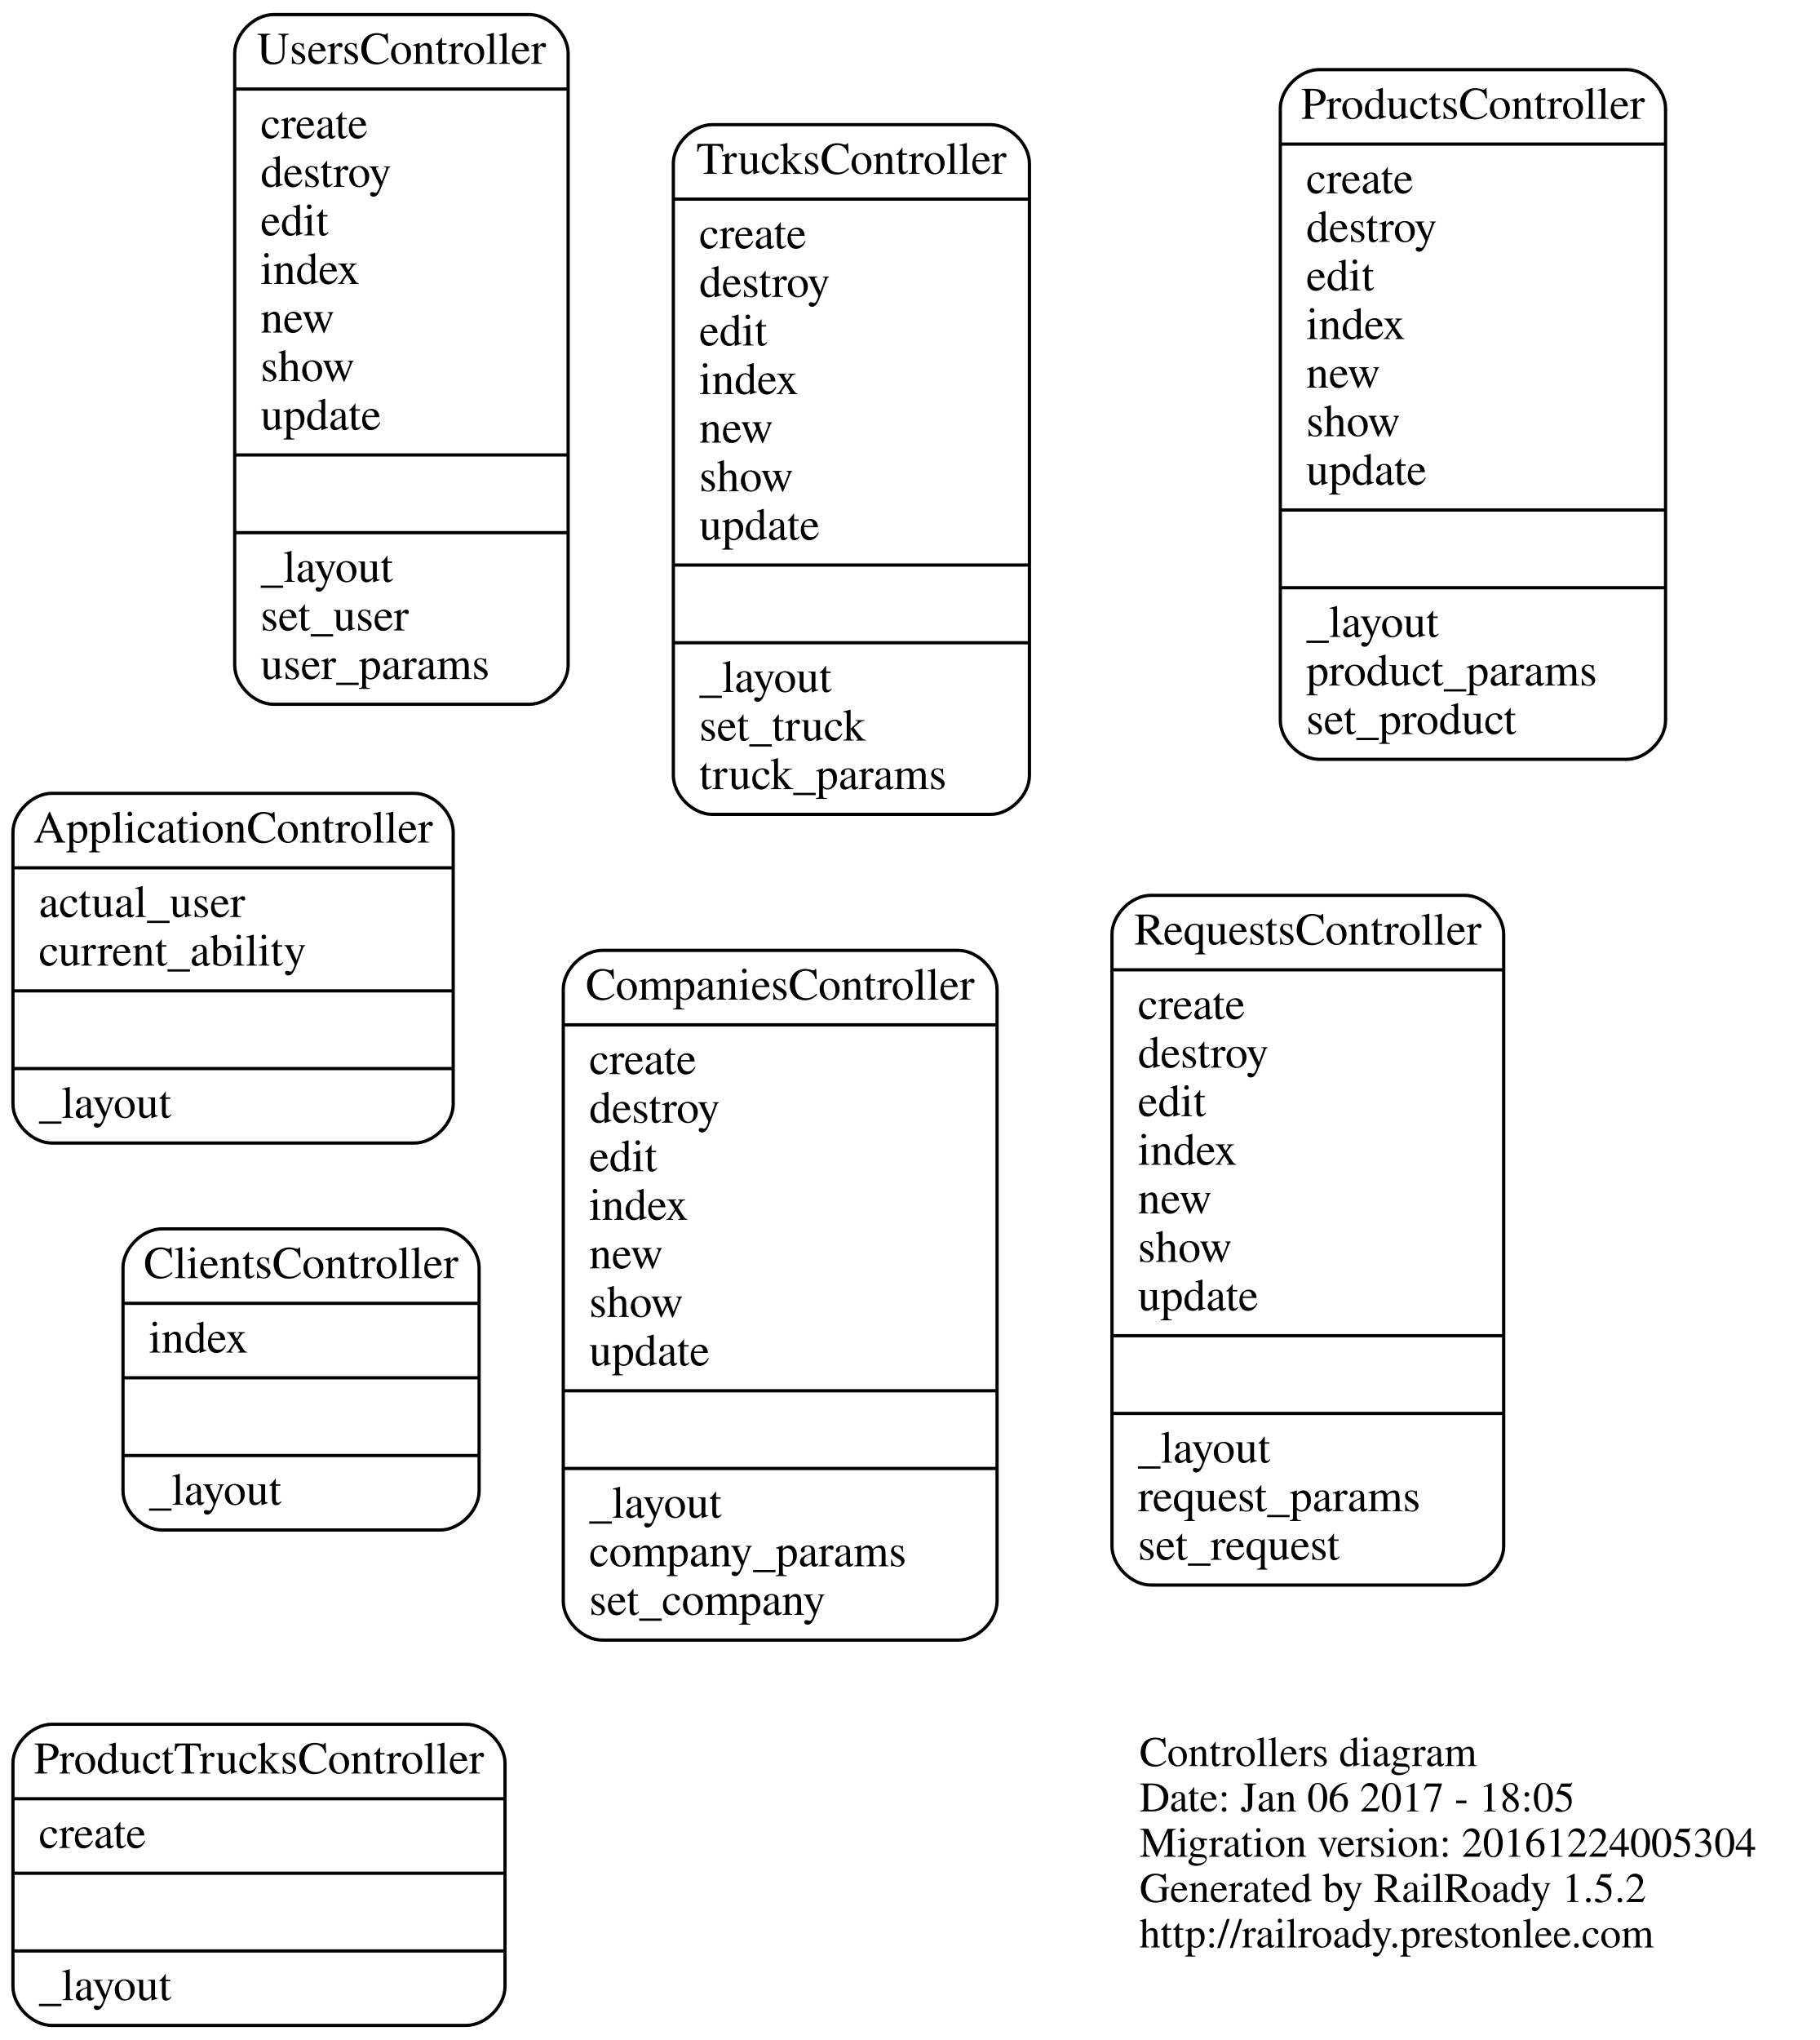
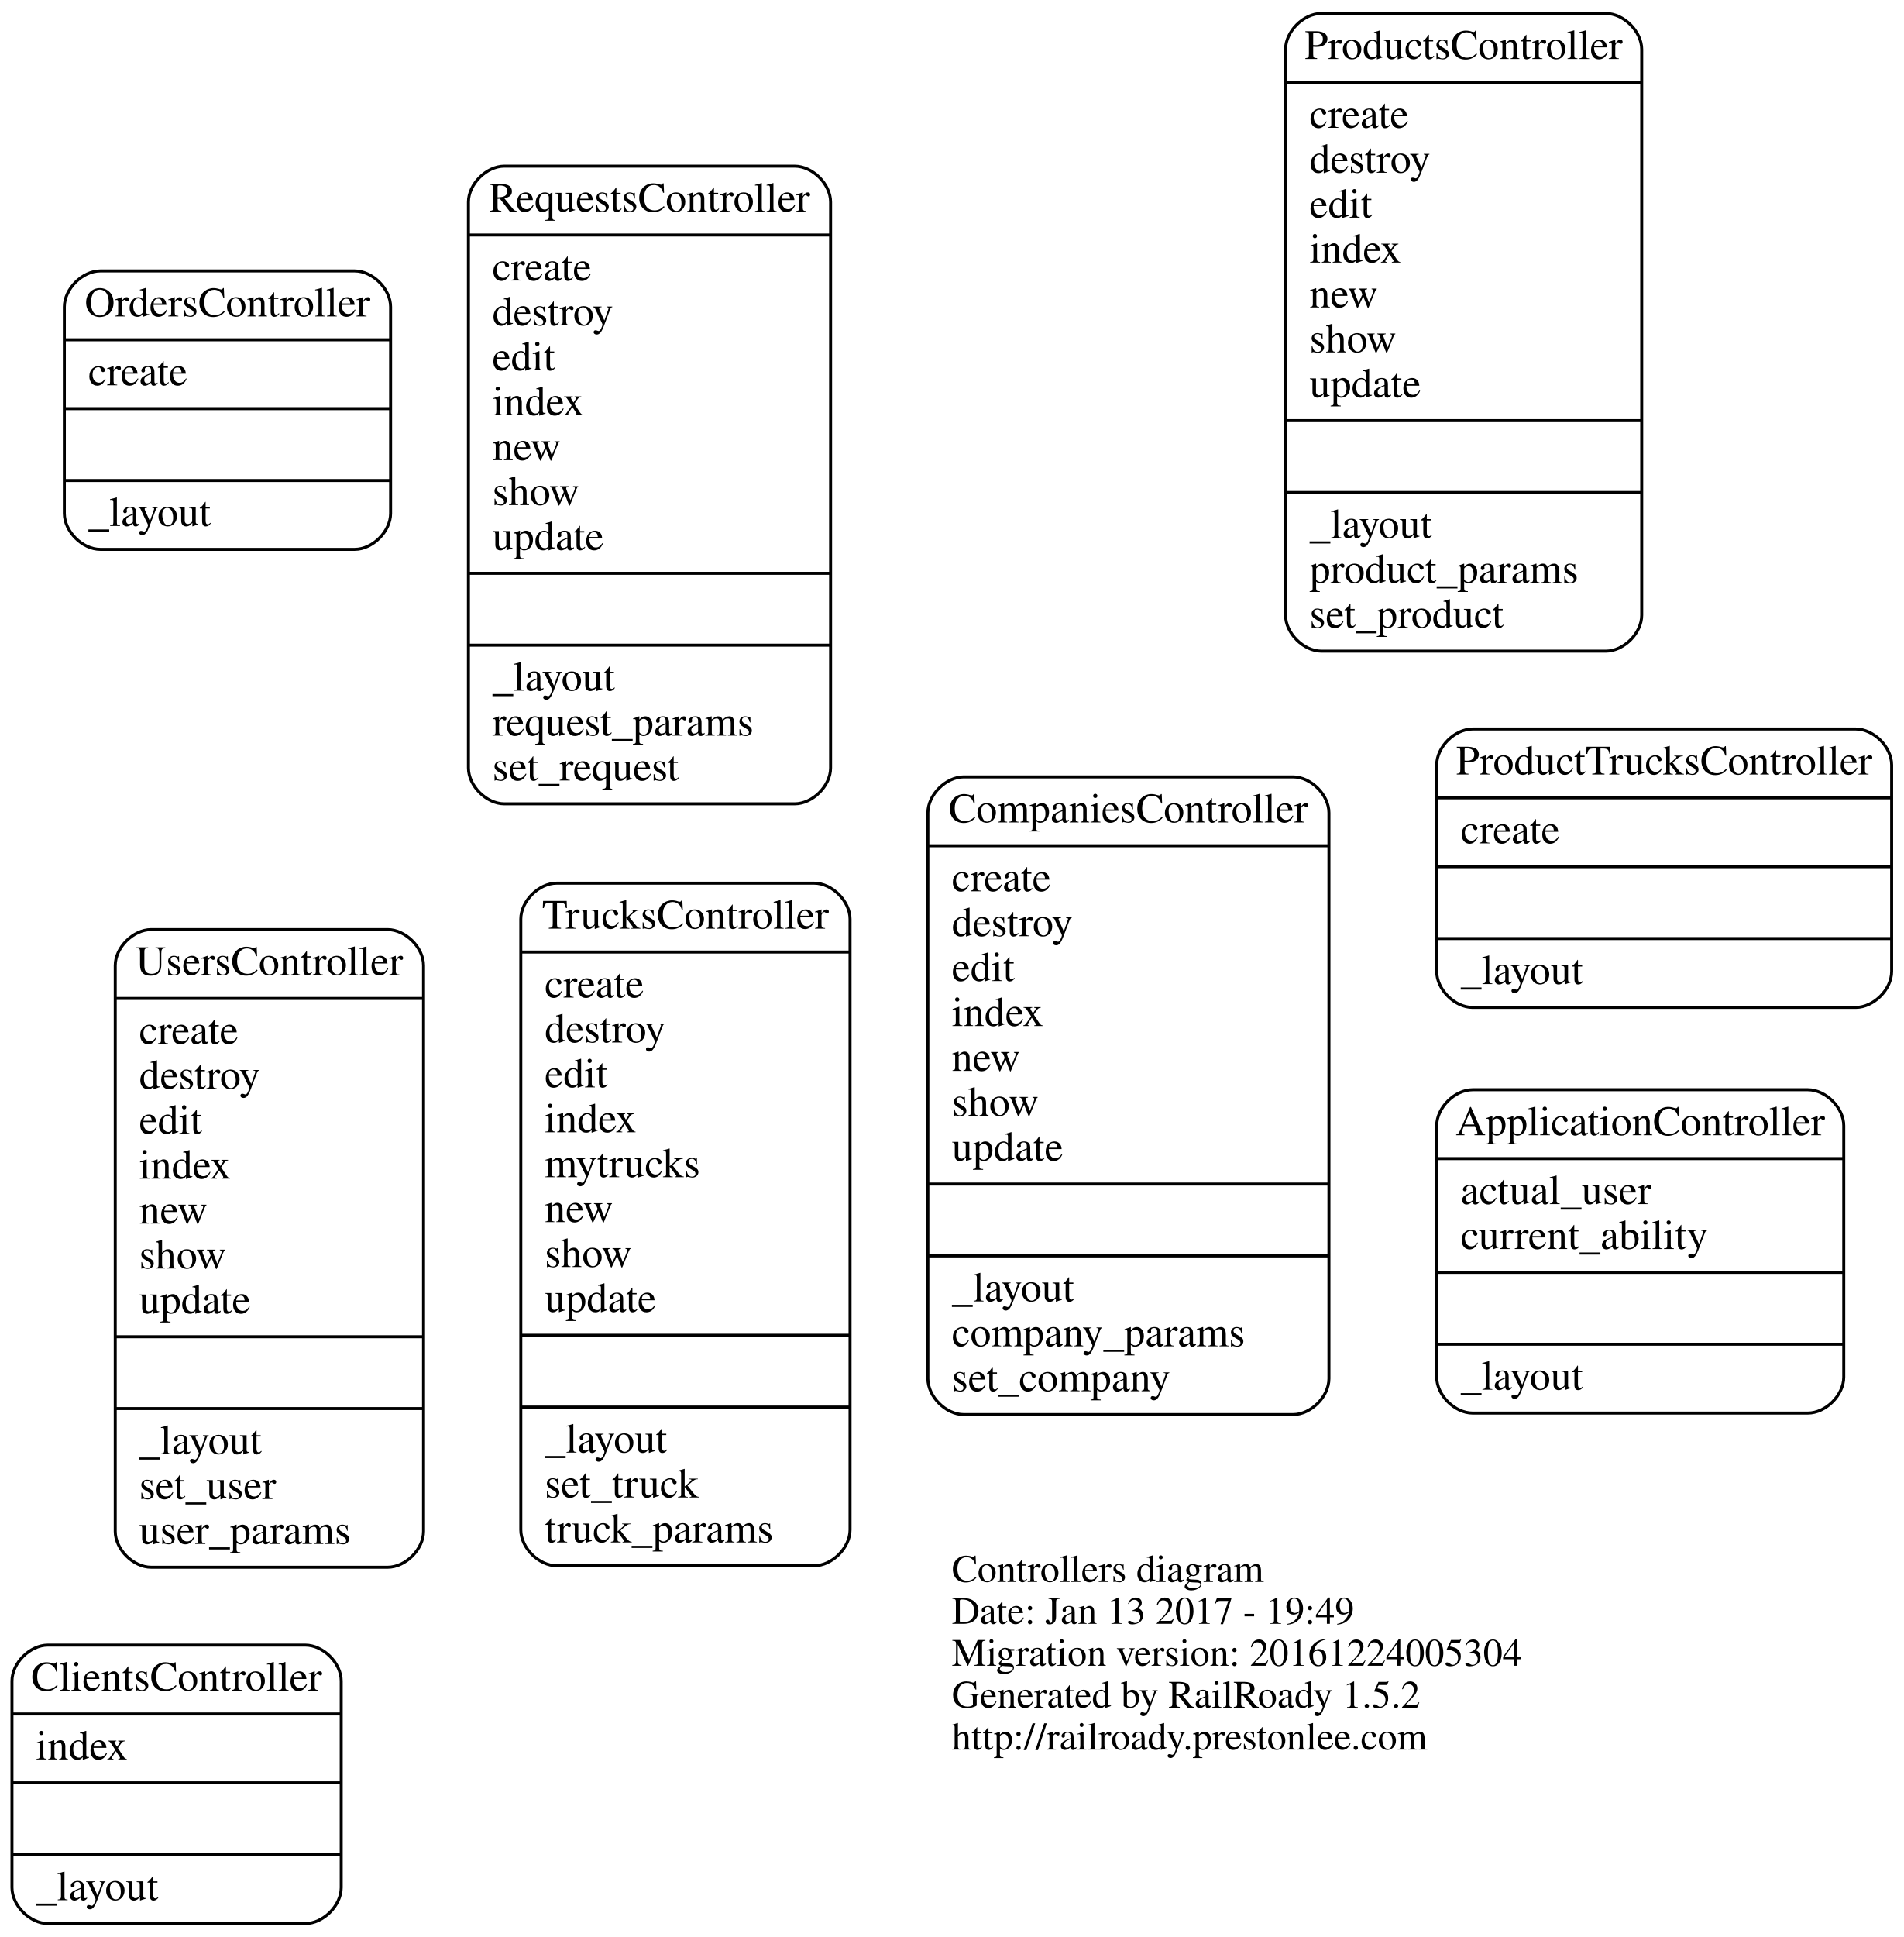
- <svg xmlns="http://www.w3.org/2000/svg" width="562pt" height="630pt" viewBox="0.00 0.00 562.00 630.00">
-   <g id="graph0" class="graph" transform="scale(1 1) rotate(0) translate(242 388)">
-     <polygon fill="none" stroke="none" points="-242,242 -242,-388 320,-388 320,242 -242,242" />
+ <svg xmlns="http://www.w3.org/2000/svg" width="636pt" height="647pt" viewBox="0.00 0.00 636.00 647.00">
+   <g id="graph0" class="graph" transform="scale(1 1) rotate(0) translate(242 405)">
+     <polygon fill="none" stroke="none" points="-242,242 -242,-405 394,-405 394,242 -242,242" />
    <g id="node1" class="node">
-       <text text-anchor="start" x="110" y="157.4" font-family="Times,serif" font-size="13.00">Controllers diagram</text>
-       <text text-anchor="start" x="110" y="171.4" font-family="Times,serif" font-size="13.00">Date: Jan 06 2017 - 18:05</text>
-       <text text-anchor="start" x="110" y="185.4" font-family="Times,serif" font-size="13.00">Migration version: 20161224005304</text>
-       <text text-anchor="start" x="110" y="199.4" font-family="Times,serif" font-size="13.00">Generated by RailRoady 1.5.2</text>
-       <text text-anchor="start" x="110" y="213.4" font-family="Times,serif" font-size="13.00">http://railroady.prestonlee.com</text>
+       <text text-anchor="start" x="76" y="123.4" font-family="Times,serif" font-size="13.00">Controllers diagram</text>
+       <text text-anchor="start" x="76" y="137.4" font-family="Times,serif" font-size="13.00">Date: Jan 13 2017 - 19:49</text>
+       <text text-anchor="start" x="76" y="151.4" font-family="Times,serif" font-size="13.00">Migration version: 20161224005304</text>
+       <text text-anchor="start" x="76" y="165.4" font-family="Times,serif" font-size="13.00">Generated by RailRoady 1.5.2</text>
+       <text text-anchor="start" x="76" y="179.4" font-family="Times,serif" font-size="13.00">http://railroady.prestonlee.com</text>
    </g>
    <g id="node2" class="node">
-       <path fill="none" stroke="black" d="M-157.5,-170.5C-157.5,-170.5 -78.5,-170.5 -78.5,-170.5 -72.5,-170.5 -66.5,-176.5 -66.5,-182.5 -66.5,-182.5 -66.5,-371.5 -66.5,-371.5 -66.5,-377.5 -72.5,-383.5 -78.5,-383.5 -78.5,-383.5 -157.5,-383.5 -157.5,-383.5 -163.5,-383.5 -169.5,-377.5 -169.5,-371.5 -169.5,-371.5 -169.5,-182.5 -169.5,-182.5 -169.5,-176.5 -163.5,-170.5 -157.5,-170.5" />
-       <text text-anchor="middle" x="-118" y="-368.3" font-family="Times,serif" font-size="14.00">UsersController</text>
-       <polyline fill="none" stroke="black" points="-169.5,-360.5 -66.5,-360.5 " />
-       <text text-anchor="start" x="-161.5" y="-345.3" font-family="Times,serif" font-size="14.00">create</text>
-       <text text-anchor="start" x="-161.5" y="-330.3" font-family="Times,serif" font-size="14.00">destroy</text>
-       <text text-anchor="start" x="-161.5" y="-315.3" font-family="Times,serif" font-size="14.00">edit</text>
-       <text text-anchor="start" x="-161.5" y="-300.3" font-family="Times,serif" font-size="14.00">index</text>
-       <text text-anchor="start" x="-161.5" y="-285.3" font-family="Times,serif" font-size="14.00">new</text>
-       <text text-anchor="start" x="-161.5" y="-270.3" font-family="Times,serif" font-size="14.00">show</text>
-       <text text-anchor="start" x="-161.5" y="-255.3" font-family="Times,serif" font-size="14.00">update</text>
-       <polyline fill="none" stroke="black" points="-169.5,-247.5 -66.5,-247.5 " />
-       <polyline fill="none" stroke="black" points="-169.5,-223.5 -66.5,-223.5 " />
-       <text text-anchor="start" x="-161.5" y="-208.3" font-family="Times,serif" font-size="14.00">_layout</text>
-       <text text-anchor="start" x="-161.5" y="-193.3" font-family="Times,serif" font-size="14.00">set_user</text>
-       <text text-anchor="start" x="-161.5" y="-178.3" font-family="Times,serif" font-size="14.00">user_params</text>
+       <path fill="none" stroke="black" d="M-191.5,118.5C-191.5,118.5 -112.5,118.5 -112.5,118.5 -106.5,118.5 -100.5,112.5 -100.5,106.5 -100.5,106.5 -100.5,-82.5 -100.5,-82.5 -100.5,-88.5 -106.5,-94.5 -112.5,-94.5 -112.5,-94.5 -191.5,-94.5 -191.5,-94.5 -197.5,-94.5 -203.5,-88.5 -203.5,-82.5 -203.5,-82.5 -203.5,106.5 -203.5,106.5 -203.5,112.5 -197.5,118.5 -191.5,118.5" />
+       <text text-anchor="middle" x="-152" y="-79.3" font-family="Times,serif" font-size="14.00">UsersController</text>
+       <polyline fill="none" stroke="black" points="-203.5,-71.5 -100.5,-71.5 " />
+       <text text-anchor="start" x="-195.5" y="-56.3" font-family="Times,serif" font-size="14.00">create</text>
+       <text text-anchor="start" x="-195.5" y="-41.3" font-family="Times,serif" font-size="14.00">destroy</text>
+       <text text-anchor="start" x="-195.5" y="-26.3" font-family="Times,serif" font-size="14.00">edit</text>
+       <text text-anchor="start" x="-195.5" y="-11.3" font-family="Times,serif" font-size="14.00">index</text>
+       <text text-anchor="start" x="-195.5" y="3.7" font-family="Times,serif" font-size="14.00">new</text>
+       <text text-anchor="start" x="-195.5" y="18.7" font-family="Times,serif" font-size="14.00">show</text>
+       <text text-anchor="start" x="-195.5" y="33.7" font-family="Times,serif" font-size="14.00">update</text>
+       <polyline fill="none" stroke="black" points="-203.5,41.5 -100.5,41.5 " />
+       <polyline fill="none" stroke="black" points="-203.5,65.5 -100.5,65.5 " />
+       <text text-anchor="start" x="-195.5" y="80.7" font-family="Times,serif" font-size="14.00">_layout</text>
+       <text text-anchor="start" x="-195.5" y="95.7" font-family="Times,serif" font-size="14.00">set_user</text>
+       <text text-anchor="start" x="-195.5" y="110.7" font-family="Times,serif" font-size="14.00">user_params</text>
    </g>
    <g id="node3" class="node">
-       <path fill="none" stroke="black" d="M-226,-35C-226,-35 -114,-35 -114,-35 -108,-35 -102,-41 -102,-47 -102,-47 -102,-131 -102,-131 -102,-137 -108,-143 -114,-143 -114,-143 -226,-143 -226,-143 -232,-143 -238,-137 -238,-131 -238,-131 -238,-47 -238,-47 -238,-41 -232,-35 -226,-35" />
-       <text text-anchor="middle" x="-170" y="-127.8" font-family="Times,serif" font-size="14.00">ApplicationController</text>
-       <polyline fill="none" stroke="black" points="-238,-120 -102,-120 " />
-       <text text-anchor="start" x="-230" y="-104.8" font-family="Times,serif" font-size="14.00">actual_user</text>
-       <text text-anchor="start" x="-230" y="-89.8" font-family="Times,serif" font-size="14.00">current_ability</text>
-       <polyline fill="none" stroke="black" points="-238,-82 -102,-82 " />
-       <polyline fill="none" stroke="black" points="-238,-58 -102,-58 " />
-       <text text-anchor="start" x="-230" y="-42.8" font-family="Times,serif" font-size="14.00">_layout</text>
+       <path fill="none" stroke="black" d="M250,67C250,67 362,67 362,67 368,67 374,61 374,55 374,55 374,-29 374,-29 374,-35 368,-41 362,-41 362,-41 250,-41 250,-41 244,-41 238,-35 238,-29 238,-29 238,55 238,55 238,61 244,67 250,67" />
+       <text text-anchor="middle" x="306" y="-25.8" font-family="Times,serif" font-size="14.00">ApplicationController</text>
+       <polyline fill="none" stroke="black" points="238,-18 374,-18 " />
+       <text text-anchor="start" x="246" y="-2.8" font-family="Times,serif" font-size="14.00">actual_user</text>
+       <text text-anchor="start" x="246" y="12.2" font-family="Times,serif" font-size="14.00">current_ability</text>
+       <polyline fill="none" stroke="black" points="238,20 374,20 " />
+       <polyline fill="none" stroke="black" points="238,44 374,44 " />
+       <text text-anchor="start" x="246" y="59.2" font-family="Times,serif" font-size="14.00">_layout</text>
    </g>
    <g id="node4" class="node">
-       <path fill="none" stroke="black" d="M-22,-136.5C-22,-136.5 64,-136.5 64,-136.5 70,-136.5 76,-142.5 76,-148.5 76,-148.5 76,-337.5 76,-337.5 76,-343.5 70,-349.5 64,-349.5 64,-349.5 -22,-349.5 -22,-349.5 -28,-349.5 -34,-343.5 -34,-337.5 -34,-337.5 -34,-148.5 -34,-148.5 -34,-142.5 -28,-136.5 -22,-136.5" />
-       <text text-anchor="middle" x="21" y="-334.3" font-family="Times,serif" font-size="14.00">TrucksController</text>
-       <polyline fill="none" stroke="black" points="-34,-326.5 76,-326.5 " />
-       <text text-anchor="start" x="-26" y="-311.3" font-family="Times,serif" font-size="14.00">create</text>
-       <text text-anchor="start" x="-26" y="-296.3" font-family="Times,serif" font-size="14.00">destroy</text>
-       <text text-anchor="start" x="-26" y="-281.3" font-family="Times,serif" font-size="14.00">edit</text>
-       <text text-anchor="start" x="-26" y="-266.3" font-family="Times,serif" font-size="14.00">index</text>
-       <text text-anchor="start" x="-26" y="-251.3" font-family="Times,serif" font-size="14.00">new</text>
-       <text text-anchor="start" x="-26" y="-236.3" font-family="Times,serif" font-size="14.00">show</text>
-       <text text-anchor="start" x="-26" y="-221.3" font-family="Times,serif" font-size="14.00">update</text>
-       <polyline fill="none" stroke="black" points="-34,-213.5 76,-213.5 " />
-       <polyline fill="none" stroke="black" points="-34,-189.5 76,-189.5 " />
-       <text text-anchor="start" x="-26" y="-174.3" font-family="Times,serif" font-size="14.00">_layout</text>
-       <text text-anchor="start" x="-26" y="-159.3" font-family="Times,serif" font-size="14.00">set_truck</text>
-       <text text-anchor="start" x="-26" y="-144.3" font-family="Times,serif" font-size="14.00">truck_params</text>
+       <path fill="none" stroke="black" d="M-208.5,-221.5C-208.5,-221.5 -123.5,-221.5 -123.5,-221.5 -117.5,-221.5 -111.5,-227.5 -111.5,-233.5 -111.5,-233.5 -111.5,-302.5 -111.5,-302.5 -111.5,-308.5 -117.5,-314.5 -123.5,-314.5 -123.5,-314.5 -208.5,-314.5 -208.5,-314.5 -214.5,-314.5 -220.5,-308.5 -220.5,-302.5 -220.5,-302.5 -220.5,-233.5 -220.5,-233.5 -220.5,-227.5 -214.5,-221.5 -208.5,-221.5" />
+       <text text-anchor="middle" x="-166" y="-299.3" font-family="Times,serif" font-size="14.00">OrdersController</text>
+       <polyline fill="none" stroke="black" points="-220.5,-291.5 -111.5,-291.5 " />
+       <text text-anchor="start" x="-212.5" y="-276.3" font-family="Times,serif" font-size="14.00">create</text>
+       <polyline fill="none" stroke="black" points="-220.5,-268.5 -111.5,-268.5 " />
+       <polyline fill="none" stroke="black" points="-220.5,-244.5 -111.5,-244.5 " />
+       <text text-anchor="start" x="-212.5" y="-229.3" font-family="Times,serif" font-size="14.00">_layout</text>
    </g>
    <g id="node5" class="node">
-       <path fill="none" stroke="black" d="M-56,118.5C-56,118.5 54,118.5 54,118.5 60,118.5 66,112.5 66,106.5 66,106.5 66,-82.5 66,-82.5 66,-88.5 60,-94.5 54,-94.5 54,-94.5 -56,-94.5 -56,-94.5 -62,-94.5 -68,-88.5 -68,-82.5 -68,-82.5 -68,106.5 -68,106.5 -68,112.5 -62,118.5 -56,118.5" />
-       <text text-anchor="middle" x="-1" y="-79.3" font-family="Times,serif" font-size="14.00">CompaniesController</text>
-       <polyline fill="none" stroke="black" points="-68,-71.5 66,-71.5 " />
-       <text text-anchor="start" x="-60" y="-56.3" font-family="Times,serif" font-size="14.00">create</text>
-       <text text-anchor="start" x="-60" y="-41.3" font-family="Times,serif" font-size="14.00">destroy</text>
-       <text text-anchor="start" x="-60" y="-26.3" font-family="Times,serif" font-size="14.00">edit</text>
-       <text text-anchor="start" x="-60" y="-11.3" font-family="Times,serif" font-size="14.00">index</text>
-       <text text-anchor="start" x="-60" y="3.7" font-family="Times,serif" font-size="14.00">new</text>
-       <text text-anchor="start" x="-60" y="18.7" font-family="Times,serif" font-size="14.00">show</text>
-       <text text-anchor="start" x="-60" y="33.7" font-family="Times,serif" font-size="14.00">update</text>
-       <polyline fill="none" stroke="black" points="-68,41.5 66,41.5 " />
-       <polyline fill="none" stroke="black" points="-68,65.5 66,65.5 " />
-       <text text-anchor="start" x="-60" y="80.7" font-family="Times,serif" font-size="14.00">_layout</text>
-       <text text-anchor="start" x="-60" y="95.7" font-family="Times,serif" font-size="14.00">company_params</text>
-       <text text-anchor="start" x="-60" y="110.7" font-family="Times,serif" font-size="14.00">set_company</text>
+       <path fill="none" stroke="black" d="M-56,118C-56,118 30,118 30,118 36,118 42,112 42,106 42,106 42,-98 42,-98 42,-104 36,-110 30,-110 30,-110 -56,-110 -56,-110 -62,-110 -68,-104 -68,-98 -68,-98 -68,106 -68,106 -68,112 -62,118 -56,118" />
+       <text text-anchor="middle" x="-13" y="-94.8" font-family="Times,serif" font-size="14.00">TrucksController</text>
+       <polyline fill="none" stroke="black" points="-68,-87 42,-87 " />
+       <text text-anchor="start" x="-60" y="-71.8" font-family="Times,serif" font-size="14.00">create</text>
+       <text text-anchor="start" x="-60" y="-56.8" font-family="Times,serif" font-size="14.00">destroy</text>
+       <text text-anchor="start" x="-60" y="-41.8" font-family="Times,serif" font-size="14.00">edit</text>
+       <text text-anchor="start" x="-60" y="-26.8" font-family="Times,serif" font-size="14.00">index</text>
+       <text text-anchor="start" x="-60" y="-11.8" font-family="Times,serif" font-size="14.00">mytrucks</text>
+       <text text-anchor="start" x="-60" y="3.2" font-family="Times,serif" font-size="14.00">new</text>
+       <text text-anchor="start" x="-60" y="18.2" font-family="Times,serif" font-size="14.00">show</text>
+       <text text-anchor="start" x="-60" y="33.2" font-family="Times,serif" font-size="14.00">update</text>
+       <polyline fill="none" stroke="black" points="-68,41 42,41 " />
+       <polyline fill="none" stroke="black" points="-68,65 42,65 " />
+       <text text-anchor="start" x="-60" y="80.2" font-family="Times,serif" font-size="14.00">_layout</text>
+       <text text-anchor="start" x="-60" y="95.2" font-family="Times,serif" font-size="14.00">set_truck</text>
+       <text text-anchor="start" x="-60" y="110.2" font-family="Times,serif" font-size="14.00">truck_params</text>
    </g>
    <g id="node6" class="node">
-       <path fill="none" stroke="black" d="M-226,237.5C-226,237.5 -98,237.5 -98,237.5 -92,237.5 -86,231.5 -86,225.5 -86,225.5 -86,156.5 -86,156.5 -86,150.5 -92,144.5 -98,144.5 -98,144.5 -226,144.5 -226,144.5 -232,144.5 -238,150.5 -238,156.5 -238,156.5 -238,225.5 -238,225.5 -238,231.5 -232,237.5 -226,237.5" />
-       <text text-anchor="middle" x="-162" y="159.7" font-family="Times,serif" font-size="14.00">ProductTrucksController</text>
-       <polyline fill="none" stroke="black" points="-238,167.5 -86,167.5 " />
-       <text text-anchor="start" x="-230" y="182.7" font-family="Times,serif" font-size="14.00">create</text>
-       <polyline fill="none" stroke="black" points="-238,190.5 -86,190.5 " />
-       <polyline fill="none" stroke="black" points="-238,214.5 -86,214.5 " />
+       <path fill="none" stroke="black" d="M80,67.5C80,67.5 190,67.5 190,67.5 196,67.5 202,61.5 202,55.5 202,55.5 202,-133.5 202,-133.5 202,-139.5 196,-145.5 190,-145.5 190,-145.5 80,-145.5 80,-145.5 74,-145.5 68,-139.5 68,-133.5 68,-133.5 68,55.5 68,55.5 68,61.5 74,67.5 80,67.5" />
+       <text text-anchor="middle" x="135" y="-130.3" font-family="Times,serif" font-size="14.00">CompaniesController</text>
+       <polyline fill="none" stroke="black" points="68,-122.5 202,-122.5 " />
+       <text text-anchor="start" x="76" y="-107.3" font-family="Times,serif" font-size="14.00">create</text>
+       <text text-anchor="start" x="76" y="-92.3" font-family="Times,serif" font-size="14.00">destroy</text>
+       <text text-anchor="start" x="76" y="-77.3" font-family="Times,serif" font-size="14.00">edit</text>
+       <text text-anchor="start" x="76" y="-62.3" font-family="Times,serif" font-size="14.00">index</text>
+       <text text-anchor="start" x="76" y="-47.3" font-family="Times,serif" font-size="14.00">new</text>
+       <text text-anchor="start" x="76" y="-32.3" font-family="Times,serif" font-size="14.00">show</text>
+       <text text-anchor="start" x="76" y="-17.3" font-family="Times,serif" font-size="14.00">update</text>
+       <polyline fill="none" stroke="black" points="68,-9.5 202,-9.5 " />
+       <polyline fill="none" stroke="black" points="68,14.5 202,14.5 " />
+       <text text-anchor="start" x="76" y="29.7" font-family="Times,serif" font-size="14.00">_layout</text>
+       <text text-anchor="start" x="76" y="44.7" font-family="Times,serif" font-size="14.00">company_params</text>
+       <text text-anchor="start" x="76" y="59.7" font-family="Times,serif" font-size="14.00">set_company</text>
+     </g>
+     <g id="node7" class="node">
+       <path fill="none" stroke="black" d="M250,-68.5C250,-68.5 378,-68.5 378,-68.5 384,-68.5 390,-74.5 390,-80.5 390,-80.5 390,-149.5 390,-149.5 390,-155.5 384,-161.5 378,-161.5 378,-161.5 250,-161.5 250,-161.5 244,-161.5 238,-155.5 238,-149.5 238,-149.5 238,-80.5 238,-80.5 238,-74.5 244,-68.5 250,-68.5" />
+       <text text-anchor="middle" x="314" y="-146.3" font-family="Times,serif" font-size="14.00">ProductTrucksController</text>
+       <polyline fill="none" stroke="black" points="238,-138.5 390,-138.5 " />
+       <text text-anchor="start" x="246" y="-123.3" font-family="Times,serif" font-size="14.00">create</text>
+       <polyline fill="none" stroke="black" points="238,-115.5 390,-115.5 " />
+       <polyline fill="none" stroke="black" points="238,-91.5 390,-91.5 " />
+       <text text-anchor="start" x="246" y="-76.3" font-family="Times,serif" font-size="14.00">_layout</text>
+     </g>
+     <g id="node8" class="node">
+       <path fill="none" stroke="black" d="M-73.5,-136.5C-73.5,-136.5 23.5,-136.5 23.5,-136.5 29.5,-136.5 35.5,-142.5 35.5,-148.5 35.5,-148.5 35.5,-337.5 35.5,-337.5 35.5,-343.5 29.5,-349.5 23.5,-349.5 23.5,-349.5 -73.5,-349.5 -73.5,-349.5 -79.5,-349.5 -85.5,-343.5 -85.5,-337.5 -85.5,-337.5 -85.5,-148.5 -85.5,-148.5 -85.5,-142.5 -79.5,-136.5 -73.5,-136.5" />
+       <text text-anchor="middle" x="-25" y="-334.3" font-family="Times,serif" font-size="14.00">RequestsController</text>
+       <polyline fill="none" stroke="black" points="-85.5,-326.5 35.5,-326.5 " />
+       <text text-anchor="start" x="-77.5" y="-311.3" font-family="Times,serif" font-size="14.00">create</text>
+       <text text-anchor="start" x="-77.5" y="-296.3" font-family="Times,serif" font-size="14.00">destroy</text>
+       <text text-anchor="start" x="-77.5" y="-281.3" font-family="Times,serif" font-size="14.00">edit</text>
+       <text text-anchor="start" x="-77.5" y="-266.3" font-family="Times,serif" font-size="14.00">index</text>
+       <text text-anchor="start" x="-77.5" y="-251.3" font-family="Times,serif" font-size="14.00">new</text>
+       <text text-anchor="start" x="-77.5" y="-236.3" font-family="Times,serif" font-size="14.00">show</text>
+       <text text-anchor="start" x="-77.5" y="-221.3" font-family="Times,serif" font-size="14.00">update</text>
+       <polyline fill="none" stroke="black" points="-85.5,-213.5 35.5,-213.5 " />
+       <polyline fill="none" stroke="black" points="-85.5,-189.5 35.5,-189.5 " />
+       <text text-anchor="start" x="-77.5" y="-174.3" font-family="Times,serif" font-size="14.00">_layout</text>
+       <text text-anchor="start" x="-77.5" y="-159.3" font-family="Times,serif" font-size="14.00">request_params</text>
+       <text text-anchor="start" x="-77.5" y="-144.3" font-family="Times,serif" font-size="14.00">set_request</text>
+     </g>
+     <g id="node9" class="node">
+       <path fill="none" stroke="black" d="M-226,237.5C-226,237.5 -140,237.5 -140,237.5 -134,237.5 -128,231.5 -128,225.5 -128,225.5 -128,156.5 -128,156.5 -128,150.5 -134,144.5 -140,144.5 -140,144.5 -226,144.5 -226,144.5 -232,144.5 -238,150.5 -238,156.5 -238,156.5 -238,225.5 -238,225.5 -238,231.5 -232,237.5 -226,237.5" />
+       <text text-anchor="middle" x="-183" y="159.7" font-family="Times,serif" font-size="14.00">ClientsController</text>
+       <polyline fill="none" stroke="black" points="-238,167.5 -128,167.5 " />
+       <text text-anchor="start" x="-230" y="182.7" font-family="Times,serif" font-size="14.00">index</text>
+       <polyline fill="none" stroke="black" points="-238,190.5 -128,190.5 " />
+       <polyline fill="none" stroke="black" points="-238,214.5 -128,214.5 " />
      <text text-anchor="start" x="-230" y="229.7" font-family="Times,serif" font-size="14.00">_layout</text>
    </g>
-     <g id="node7" class="node">
-       <path fill="none" stroke="black" d="M113.5,101.5C113.5,101.5 210.5,101.5 210.5,101.5 216.5,101.5 222.5,95.5 222.5,89.5 222.5,89.5 222.5,-99.5 222.5,-99.5 222.5,-105.5 216.5,-111.5 210.5,-111.5 210.5,-111.5 113.5,-111.5 113.5,-111.5 107.5,-111.5 101.5,-105.5 101.5,-99.5 101.5,-99.5 101.5,89.5 101.5,89.5 101.5,95.5 107.5,101.5 113.5,101.5" />
-       <text text-anchor="middle" x="162" y="-96.3" font-family="Times,serif" font-size="14.00">RequestsController</text>
-       <polyline fill="none" stroke="black" points="101.5,-88.5 222.5,-88.5 " />
-       <text text-anchor="start" x="109.5" y="-73.3" font-family="Times,serif" font-size="14.00">create</text>
-       <text text-anchor="start" x="109.5" y="-58.3" font-family="Times,serif" font-size="14.00">destroy</text>
-       <text text-anchor="start" x="109.5" y="-43.3" font-family="Times,serif" font-size="14.00">edit</text>
-       <text text-anchor="start" x="109.5" y="-28.3" font-family="Times,serif" font-size="14.00">index</text>
-       <text text-anchor="start" x="109.5" y="-13.3" font-family="Times,serif" font-size="14.00">new</text>
-       <text text-anchor="start" x="109.5" y="1.7" font-family="Times,serif" font-size="14.00">show</text>
-       <text text-anchor="start" x="109.5" y="16.7" font-family="Times,serif" font-size="14.00">update</text>
-       <polyline fill="none" stroke="black" points="101.5,24.5 222.5,24.5 " />
-       <polyline fill="none" stroke="black" points="101.5,48.5 222.5,48.5 " />
-       <text text-anchor="start" x="109.5" y="63.7" font-family="Times,serif" font-size="14.00">_layout</text>
-       <text text-anchor="start" x="109.5" y="78.7" font-family="Times,serif" font-size="14.00">request_params</text>
-       <text text-anchor="start" x="109.5" y="93.7" font-family="Times,serif" font-size="14.00">set_request</text>
-     </g>
-     <g id="node8" class="node">
-       <path fill="none" stroke="black" d="M-192,84.5C-192,84.5 -106,84.5 -106,84.5 -100,84.5 -94,78.5 -94,72.5 -94,72.5 -94,3.5 -94,3.5 -94,-2.5 -100,-8.5 -106,-8.5 -106,-8.5 -192,-8.5 -192,-8.5 -198,-8.5 -204,-2.5 -204,3.5 -204,3.5 -204,72.5 -204,72.5 -204,78.5 -198,84.5 -192,84.5" />
-       <text text-anchor="middle" x="-149" y="6.7" font-family="Times,serif" font-size="14.00">ClientsController</text>
-       <polyline fill="none" stroke="black" points="-204,14.5 -94,14.5 " />
-       <text text-anchor="start" x="-196" y="29.7" font-family="Times,serif" font-size="14.00">index</text>
-       <polyline fill="none" stroke="black" points="-204,37.5 -94,37.5 " />
-       <polyline fill="none" stroke="black" points="-204,61.5 -94,61.5 " />
-       <text text-anchor="start" x="-196" y="76.7" font-family="Times,serif" font-size="14.00">_layout</text>
-     </g>
-     <g id="node9" class="node">
-       <path fill="none" stroke="black" d="M165.5,-153.5C165.5,-153.5 260.5,-153.5 260.5,-153.5 266.5,-153.5 272.5,-159.5 272.5,-165.5 272.5,-165.5 272.5,-354.5 272.5,-354.5 272.5,-360.5 266.5,-366.5 260.5,-366.5 260.5,-366.5 165.5,-366.5 165.5,-366.5 159.5,-366.5 153.5,-360.5 153.5,-354.5 153.5,-354.5 153.5,-165.5 153.5,-165.5 153.5,-159.5 159.5,-153.5 165.5,-153.5" />
-       <text text-anchor="middle" x="213" y="-351.3" font-family="Times,serif" font-size="14.00">ProductsController</text>
-       <polyline fill="none" stroke="black" points="153.5,-343.5 272.5,-343.5 " />
-       <text text-anchor="start" x="161.5" y="-328.3" font-family="Times,serif" font-size="14.00">create</text>
-       <text text-anchor="start" x="161.5" y="-313.3" font-family="Times,serif" font-size="14.00">destroy</text>
-       <text text-anchor="start" x="161.5" y="-298.3" font-family="Times,serif" font-size="14.00">edit</text>
-       <text text-anchor="start" x="161.5" y="-283.3" font-family="Times,serif" font-size="14.00">index</text>
-       <text text-anchor="start" x="161.5" y="-268.3" font-family="Times,serif" font-size="14.00">new</text>
-       <text text-anchor="start" x="161.5" y="-253.3" font-family="Times,serif" font-size="14.00">show</text>
-       <text text-anchor="start" x="161.5" y="-238.3" font-family="Times,serif" font-size="14.00">update</text>
-       <polyline fill="none" stroke="black" points="153.5,-230.5 272.5,-230.5 " />
-       <polyline fill="none" stroke="black" points="153.5,-206.5 272.5,-206.5 " />
-       <text text-anchor="start" x="161.5" y="-191.3" font-family="Times,serif" font-size="14.00">_layout</text>
-       <text text-anchor="start" x="161.5" y="-176.3" font-family="Times,serif" font-size="14.00">product_params</text>
-       <text text-anchor="start" x="161.5" y="-161.3" font-family="Times,serif" font-size="14.00">set_product</text>
+     <g id="node10" class="node">
+       <path fill="none" stroke="black" d="M199.5,-187.5C199.5,-187.5 294.5,-187.5 294.5,-187.5 300.5,-187.5 306.5,-193.5 306.5,-199.5 306.5,-199.5 306.5,-388.5 306.5,-388.5 306.5,-394.5 300.5,-400.5 294.5,-400.5 294.5,-400.5 199.5,-400.5 199.5,-400.5 193.5,-400.5 187.5,-394.5 187.5,-388.5 187.5,-388.5 187.5,-199.5 187.5,-199.5 187.5,-193.5 193.5,-187.5 199.5,-187.5" />
+       <text text-anchor="middle" x="247" y="-385.3" font-family="Times,serif" font-size="14.00">ProductsController</text>
+       <polyline fill="none" stroke="black" points="187.5,-377.5 306.5,-377.5 " />
+       <text text-anchor="start" x="195.5" y="-362.3" font-family="Times,serif" font-size="14.00">create</text>
+       <text text-anchor="start" x="195.5" y="-347.3" font-family="Times,serif" font-size="14.00">destroy</text>
+       <text text-anchor="start" x="195.5" y="-332.3" font-family="Times,serif" font-size="14.00">edit</text>
+       <text text-anchor="start" x="195.5" y="-317.3" font-family="Times,serif" font-size="14.00">index</text>
+       <text text-anchor="start" x="195.5" y="-302.3" font-family="Times,serif" font-size="14.00">new</text>
+       <text text-anchor="start" x="195.5" y="-287.3" font-family="Times,serif" font-size="14.00">show</text>
+       <text text-anchor="start" x="195.5" y="-272.3" font-family="Times,serif" font-size="14.00">update</text>
+       <polyline fill="none" stroke="black" points="187.5,-264.5 306.5,-264.5 " />
+       <polyline fill="none" stroke="black" points="187.5,-240.5 306.5,-240.5 " />
+       <text text-anchor="start" x="195.5" y="-225.3" font-family="Times,serif" font-size="14.00">_layout</text>
+       <text text-anchor="start" x="195.5" y="-210.3" font-family="Times,serif" font-size="14.00">product_params</text>
+       <text text-anchor="start" x="195.5" y="-195.3" font-family="Times,serif" font-size="14.00">set_product</text>
    </g>
  </g>
</svg>
